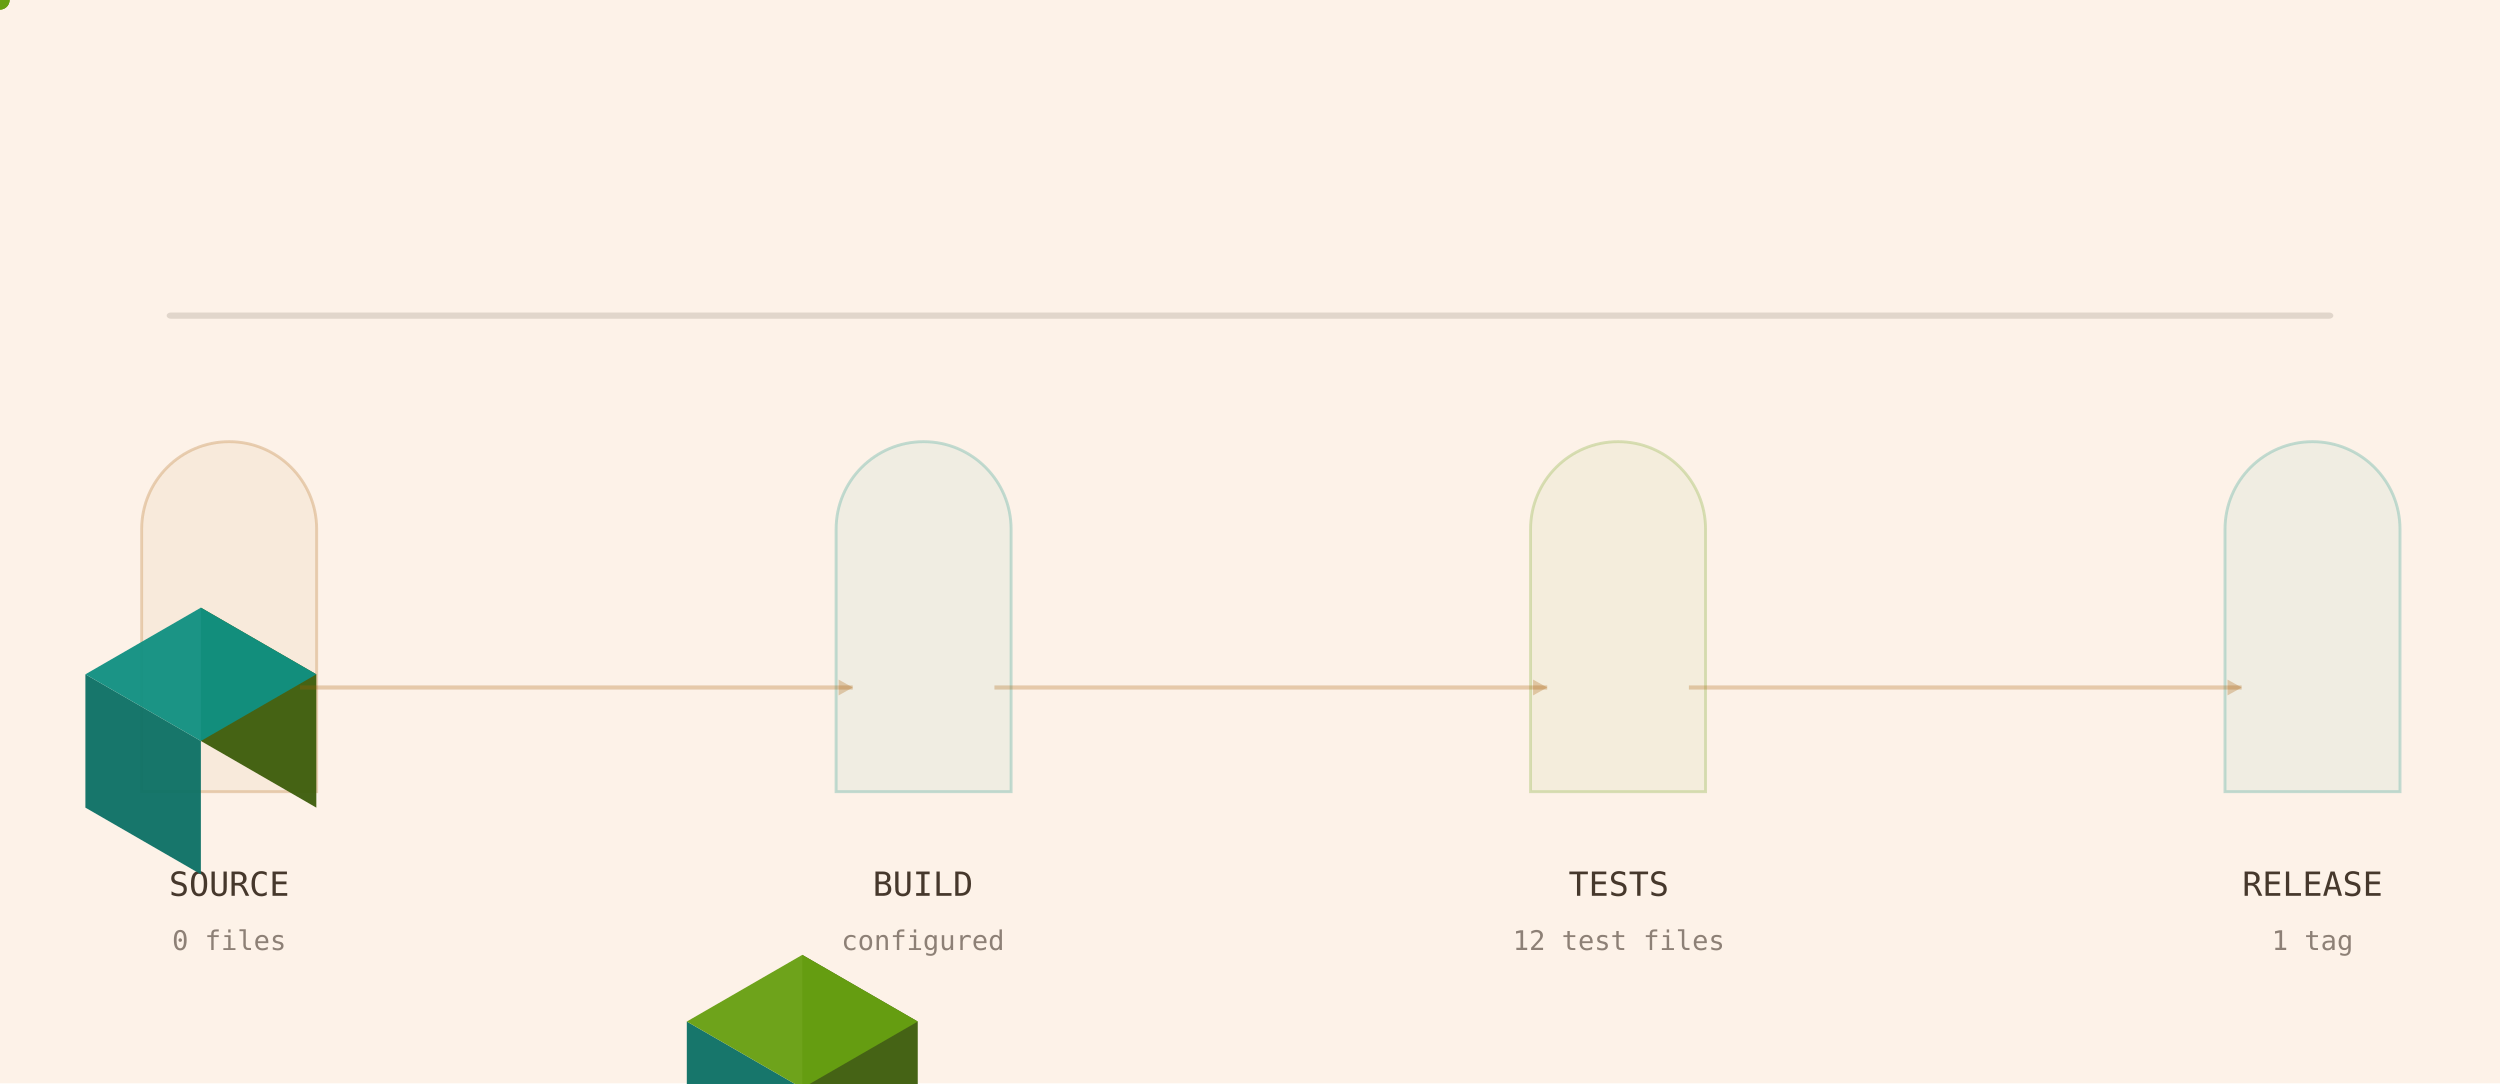
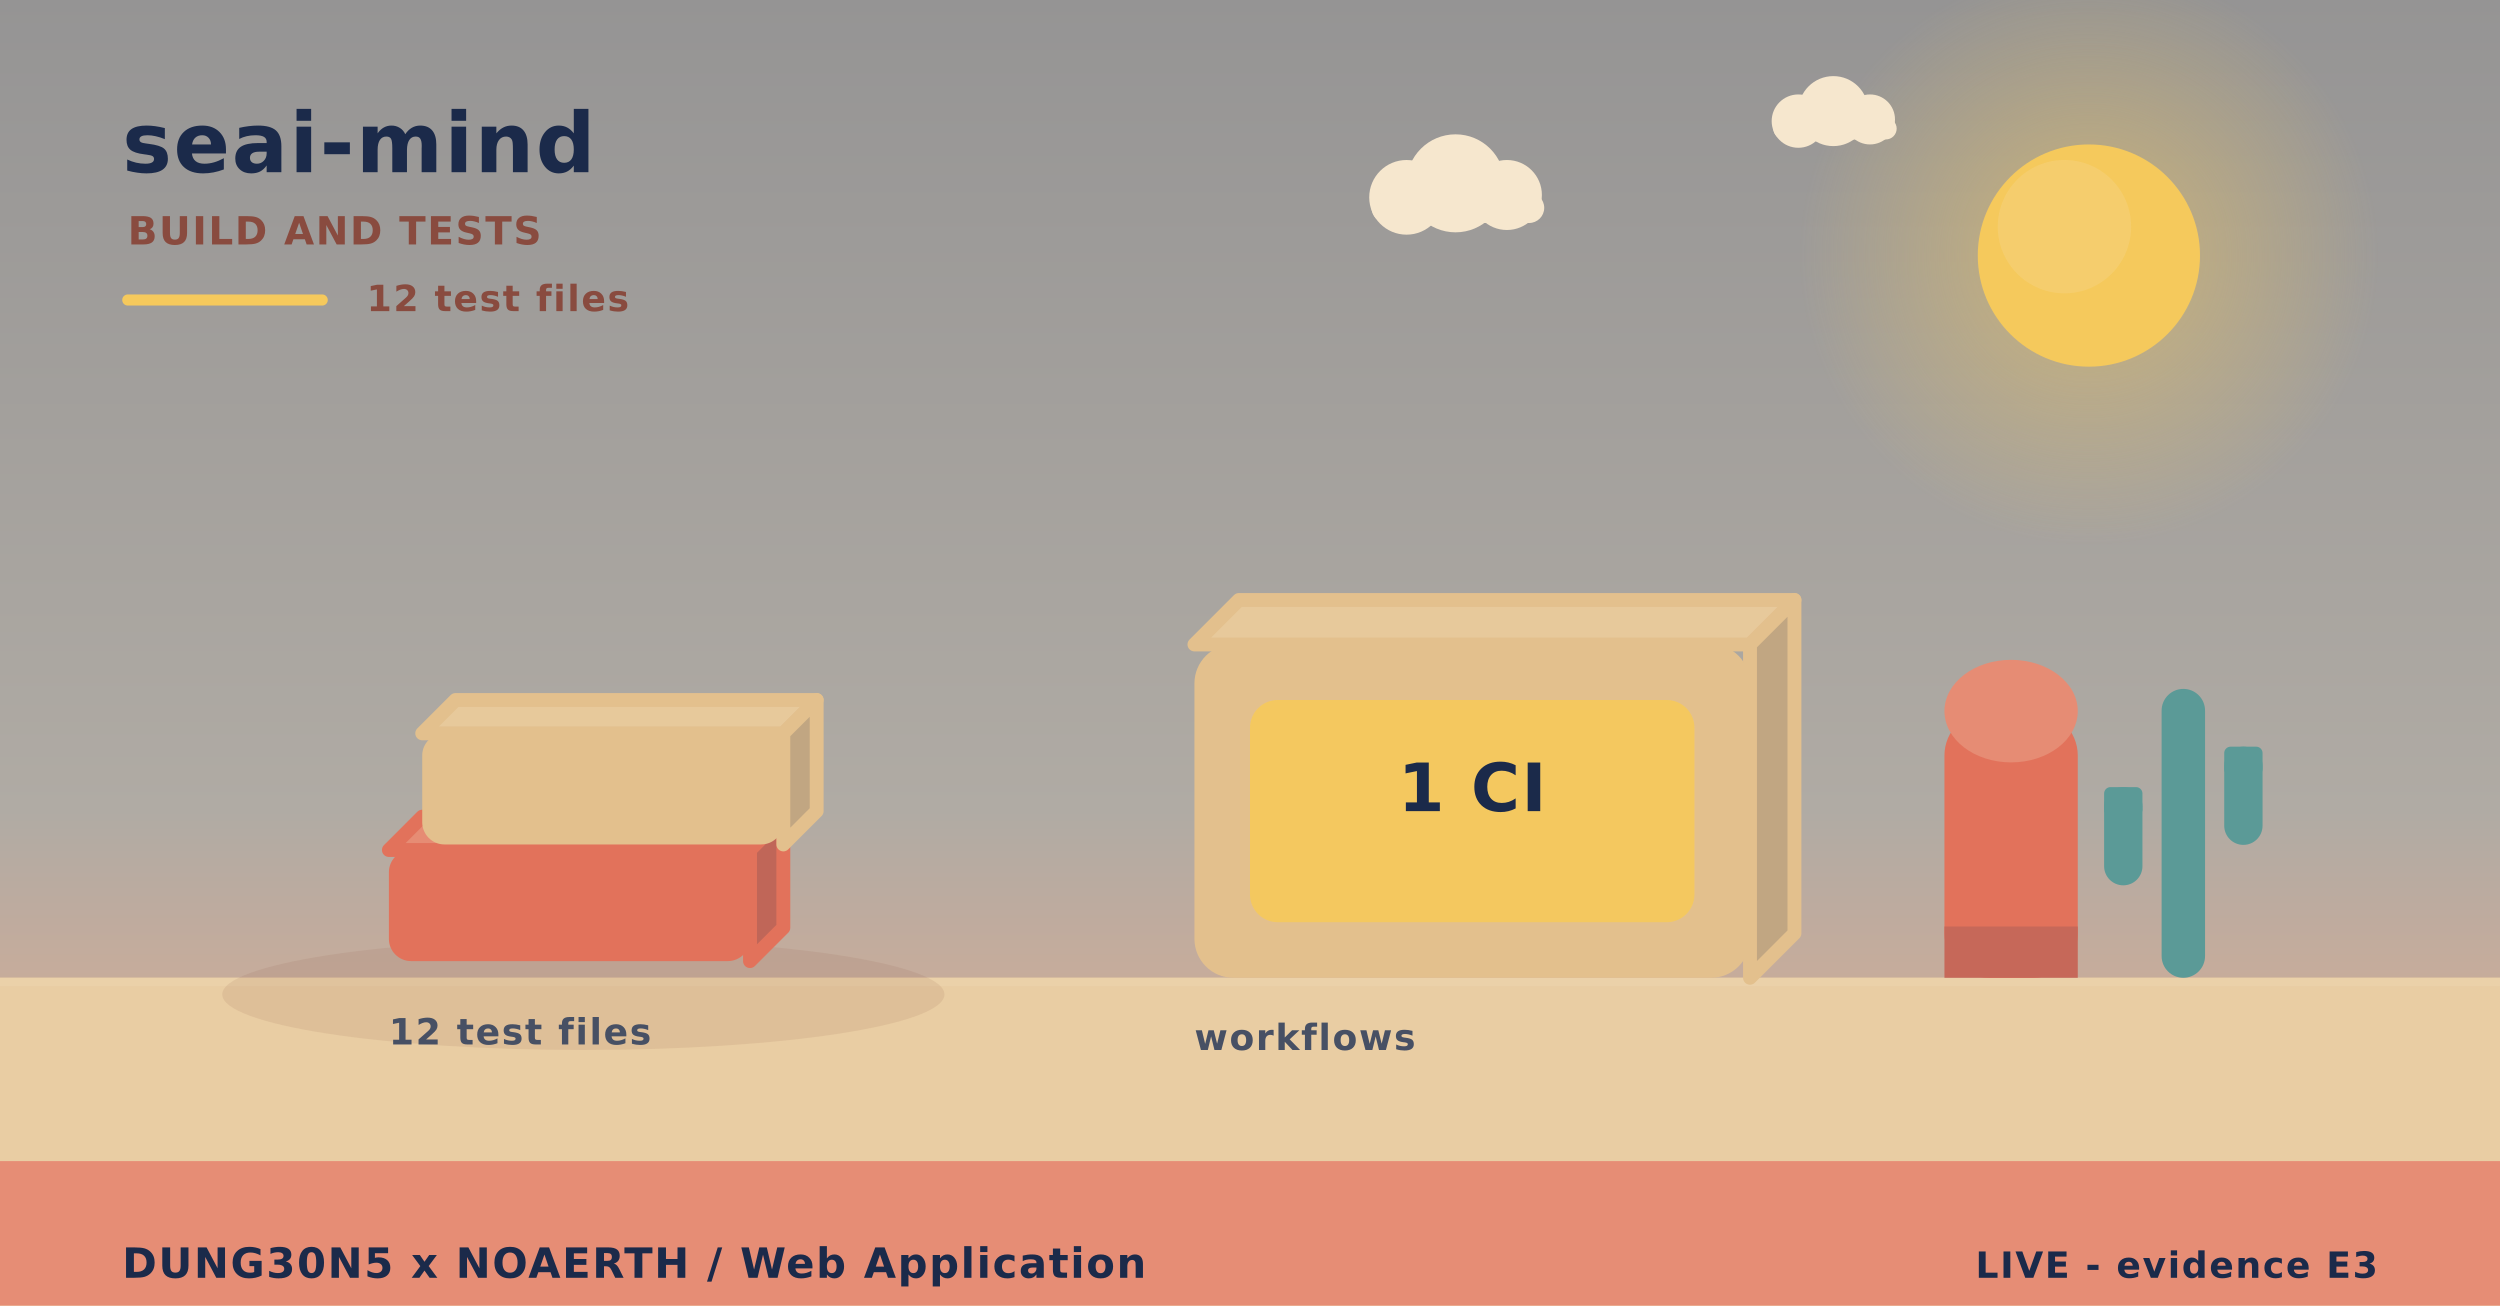
- <svg xmlns="http://www.w3.org/2000/svg" viewBox="0 0 1200 520" width="1200" height="520" role="img" aria-label="seai-mind build evidence">
-   <rect width="1200" height="520" fill="#fdf2e8" />
-   <defs>
-     <linearGradient id="gb" x1="0" y1="0" x2="1" y2="1">
-       <stop offset="0%" stop-color="#a95d05" />
-       <stop offset="100%" stop-color="#109081" />
-     </linearGradient>
-   </defs>
-   <rect x="80.00" y="150.00" width="1040.00" height="3.00" rx="2.00" fill="rgba(50,36,24,0.140)" opacity="1.00" />
-   <path d="M68.00,380.00 L68.00,254.00 A42.00,42.00 0 0 1 152.00,254.00 L152.00,380.00 Z" fill="rgba(169,93,5,0.100)" opacity="0.55" stroke="rgba(169,93,5,0.450)" stroke-width="1.4" />
-   <polygon points="-192.26,189.00 -136.83,221.00 -136.83,157.00 -192.26,125.00" fill="#3c5c0a" opacity="0.95" />
-   <polygon points="-247.68,221.00 -192.26,253.00 -192.26,189.00 -247.68,157.00" fill="#0c7065" opacity="0.95" />
-   <polygon points="-192.26,125.00 -136.83,157.00 -192.26,189.00 -247.68,157.00" fill="#a95d05" opacity="0.95" />
-   <text x="110" y="430" font-family="ui-monospace,Menlo,monospace" font-size="16" fill="rgba(50,36,24,0.900)" text-anchor="middle">SOURCE</text>
-   <text x="110" y="456" font-family="ui-monospace,Menlo,monospace" font-size="13" fill="rgba(50,36,24,0.550)" text-anchor="middle">0 files</text>
-   <path d="M401.33,380.00 L401.33,254.00 A42.00,42.00 0 0 1 485.33,254.00 L485.33,380.00 Z" fill="rgba(16,144,129,0.100)" opacity="0.55" stroke="rgba(16,144,129,0.450)" stroke-width="1.4" />
-   <polygon points="96.42,355.67 151.84,387.67 151.84,323.67 96.42,291.67" fill="#3c5c0a" opacity="0.95" />
-   <polygon points="40.99,387.67 96.42,419.67 96.42,355.67 40.99,323.67" fill="#0c7065" opacity="0.95" />
-   <polygon points="96.42,291.67 151.84,323.67 96.42,355.67 40.99,323.67" fill="#109081" opacity="0.95" />
-   <text x="443" y="430" font-family="ui-monospace,Menlo,monospace" font-size="16" fill="rgba(50,36,24,0.900)" text-anchor="middle">BUILD</text>
-   <text x="443" y="456" font-family="ui-monospace,Menlo,monospace" font-size="13" fill="rgba(50,36,24,0.550)" text-anchor="middle">configured</text>
-   <line x1="144.00" y1="330.00" x2="409.33" y2="330.00" stroke="rgba(169,93,5,0.500)" stroke-width="2.00" opacity="0.55" />
-   <polygon points="409.33,330.00 402.53,326.20 402.53,333.80" fill="rgba(169,93,5,0.500)" opacity="0.55" />
-   <g opacity="0.9">
-     <circle cx="0.00" cy="0.00" r="4.60" fill="#679f11" opacity="1.00" />
-     <animateTransform attributeName="transform" type="translate" values="144.00,330.00 409.33,330.00" dur="4.2s" begin="0.0s" repeatCount="indefinite" />
-     <animateTransform attributeName="transform" type="translate" values="409.33,330.00 144.00,330.00" dur="4.2s" begin="2.1s" repeatCount="indefinite" />
+ <svg xmlns="http://www.w3.org/2000/svg" width="900" height="470" viewBox="0 0 900 470" role="img" aria-label="seai-mind - how it is verified">
+   <linearGradient id="skyb" x1="0" y1="0" x2="0" y2="1">
+     <stop offset="0" stop-color="#959494" />
+     <stop offset="0.62" stop-color="#b0aba4" />
+     <stop offset="1" stop-color="#f3ad8a" />
+   </linearGradient>
+   <rect width="900" height="470" fill="url(#skyb)" />
+   <radialGradient id="sunb">
+     <stop offset="0.35" stop-color="#f5c95c" stop-opacity="0.34" />
+     <stop offset="1" stop-color="#f5c95c" stop-opacity="0" />
+   </radialGradient>
+   <circle cx="752" cy="92" r="104" fill="url(#sunb)" />
+   <circle cx="752" cy="92" r="40" fill="#f5c95c" />
+   <circle cx="743.2" cy="81.6" r="24" fill="#f5d27e" opacity="0.5" />
+   <g>
+     <circle cx="524" cy="66" r="17.64" fill="#f6e7ce" />
+     <circle cx="506.36" cy="71.04" r="13.44" fill="#f6e7ce" />
+     <circle cx="542.48" cy="70.2" r="12.6" fill="#f6e7ce" />
+     <rect x="493.76" y="69.36" width="62.16" height="10.92" rx="5.46" fill="#f6e7ce" />
+     <animateTransform attributeName="transform" type="translate" values="0 0;24 0;0 0" dur="36s" begin="0s" repeatCount="indefinite" />
  </g>
-   <path d="M734.67,380.00 L734.67,254.00 A42.00,42.00 0 0 1 818.67,254.00 L818.67,380.00 Z" fill="rgba(103,159,17,0.100)" opacity="0.55" stroke="rgba(103,159,17,0.450)" stroke-width="1.4" />
-   <polygon points="385.09,522.33 440.52,554.33 440.52,490.33 385.09,458.33" fill="#3c5c0a" opacity="0.95" />
-   <polygon points="329.67,554.33 385.09,586.33 385.09,522.33 329.67,490.33" fill="#0c7065" opacity="0.95" />
-   <polygon points="385.09,458.33 440.52,490.33 385.09,522.33 329.67,490.33" fill="#679f11" opacity="0.95" />
-   <text x="777" y="430" font-family="ui-monospace,Menlo,monospace" font-size="16" fill="rgba(50,36,24,0.900)" text-anchor="middle">TESTS</text>
-   <text x="777" y="456" font-family="ui-monospace,Menlo,monospace" font-size="13" fill="rgba(50,36,24,0.550)" text-anchor="middle">12 test files</text>
-   <line x1="477.33" y1="330.00" x2="742.67" y2="330.00" stroke="rgba(169,93,5,0.500)" stroke-width="2.00" opacity="0.55" />
-   <polygon points="742.67,330.00 735.87,326.20 735.87,333.80" fill="rgba(169,93,5,0.500)" opacity="0.55" />
-   <g opacity="0.9">
-     <circle cx="0.00" cy="0.00" r="4.60" fill="#679f11" opacity="1.00" />
-     <animateTransform attributeName="transform" type="translate" values="477.33,330.00 742.67,330.00" dur="4.2s" begin="0.4s" repeatCount="indefinite" />
-     <animateTransform attributeName="transform" type="translate" values="742.67,330.00 477.33,330.00" dur="4.2s" begin="2.5s" repeatCount="indefinite" />
+   <g>
+     <circle cx="660" cy="40" r="12.6" fill="#f6e7ce" />
+     <circle cx="647.4" cy="43.6" r="9.6" fill="#f6e7ce" />
+     <circle cx="673.2" cy="43" r="9" fill="#f6e7ce" />
+     <rect x="638.4" y="42.4" width="44.4" height="7.8" rx="3.9" fill="#f6e7ce" />
+     <animateTransform attributeName="transform" type="translate" values="0 0;-18 0;0 0" dur="46s" begin="3s" repeatCount="indefinite" />
  </g>
-   <path d="M1068.00,380.00 L1068.00,254.00 A42.00,42.00 0 0 1 1152.00,254.00 L1152.00,380.00 Z" fill="rgba(16,144,129,0.100)" opacity="0.55" stroke="rgba(16,144,129,0.450)" stroke-width="1.4" />
-   <polygon points="673.77,689.00 729.19,721.00 729.19,657.00 673.77,625.00" fill="#3c5c0a" opacity="0.95" />
-   <polygon points="618.34,721.00 673.77,753.00 673.77,689.00 618.34,657.00" fill="#0c7065" opacity="0.95" />
-   <polygon points="673.77,625.00 729.19,657.00 673.77,689.00 618.34,657.00" fill="#109081" opacity="0.95" />
-   <text x="1110" y="430" font-family="ui-monospace,Menlo,monospace" font-size="16" fill="rgba(50,36,24,0.900)" text-anchor="middle">RELEASE</text>
-   <text x="1110" y="456" font-family="ui-monospace,Menlo,monospace" font-size="13" fill="rgba(50,36,24,0.550)" text-anchor="middle">1 tag</text>
-   <line x1="810.67" y1="330.00" x2="1076.00" y2="330.00" stroke="rgba(169,93,5,0.500)" stroke-width="2.00" opacity="0.55" />
-   <polygon points="1076.00,330.00 1069.20,326.20 1069.20,333.80" fill="rgba(169,93,5,0.500)" opacity="0.55" />
-   <g opacity="0.9">
-     <circle cx="0.00" cy="0.00" r="4.60" fill="#679f11" opacity="1.00" />
-     <animateTransform attributeName="transform" type="translate" values="810.67,330.00 1076.00,330.00" dur="4.2s" begin="0.8s" repeatCount="indefinite" />
-     <animateTransform attributeName="transform" type="translate" values="1076.00,330.00 810.67,330.00" dur="4.2s" begin="2.9s" repeatCount="indefinite" />
+   <rect x="0" y="352" width="900" height="118" fill="#e9cda3" />
+   <rect x="0" y="352" width="900" height="3" fill="#ebd1a9" />
+   <text x="44" y="62" font-family="Verdana,DejaVu Sans,sans-serif" font-size="30" font-weight="700" letter-spacing="0.6" fill="#1b2a4a" text-anchor="start">seai-mind</text>
+   <text x="46" y="88" font-family="Verdana,DejaVu Sans,sans-serif" font-size="14" font-weight="700" letter-spacing="0.6" fill="#894b3f" text-anchor="start">BUILD AND TESTS</text>
+   <rect x="44" y="106" width="74" height="4" rx="2" fill="#f5c95c" />
+   <text x="132" y="112" font-family="Verdana,DejaVu Sans,sans-serif" font-size="13" font-weight="700" letter-spacing="0.6" fill="#894b3f" text-anchor="start">12 test files</text>
+   <ellipse cx="210" cy="358" rx="130" ry="20" fill="rgba(138,90,68,0.11)" />
+   <g>
+     <path d="M140,306 L270,306 L282,294 L152,294 Z" fill="#e68c74" stroke="#e2725b" stroke-width="5" stroke-linejoin="round" />
+     <path d="M270,306 L282,294 L282,334 L270,346 Z" fill="#c06658" stroke="#e2725b" stroke-width="5" stroke-linejoin="round" />
+     <rect x="140" y="306" width="130" height="40" rx="8" fill="#e2725b" />
+     <animateTransform attributeName="transform" type="translate" values="0 10;0 0" dur="0.8s" begin="0.5s" fill="freeze" />
  </g>
+   <g>
+     <path d="M152,264 L282,264 L294,252 L164,252 Z" fill="#e7c99b" stroke="#e3c08d" stroke-width="5" stroke-linejoin="round" />
+     <path d="M282,264 L294,252 L294,292 L282,304 Z" fill="#c1a682" stroke="#e3c08d" stroke-width="5" stroke-linejoin="round" />
+     <rect x="152" y="264" width="130" height="40" rx="8" fill="#e3c08d" />
+     <animateTransform attributeName="transform" type="translate" values="0 10;0 0" dur="0.8s" begin="0.34s" fill="freeze" />
+   </g>
+   <text x="140" y="376" font-family="Verdana,DejaVu Sans,sans-serif" font-size="13" font-weight="700" letter-spacing="0.6" fill="#475064" text-anchor="start">12 test files</text>
+   <path d="M430,232 L630,232 L646,216 L446,216 Z" fill="#e7c99b" stroke="#e3c08d" stroke-width="5" stroke-linejoin="round" />
+   <path d="M630,232 L646,216 L646,336 L630,352 Z" fill="#c1a682" stroke="#e3c08d" stroke-width="5" stroke-linejoin="round" />
+   <rect x="430" y="232" width="200" height="120" rx="14" fill="#e3c08d" />
+   <rect x="450" y="252" width="160" height="80" rx="10" fill="#f5c95c" opacity="0.94" />
+   <text x="530" y="292" font-family="Verdana,DejaVu Sans,sans-serif" font-size="24" font-weight="700" letter-spacing="0.6" fill="#1b2a4a" text-anchor="middle">1 CI</text>
+   <g>
+     <text x="430" y="378" font-family="Verdana,DejaVu Sans,sans-serif" font-size="13" font-weight="700" letter-spacing="0.6" fill="#475064" text-anchor="start">workflows</text>
+     <animate attributeName="opacity" values="0.55;1;0.55" dur="4.6s" begin="0s" repeatCount="indefinite" />
+   </g>
+   <rect x="700" y="256" width="48" height="96" rx="16" fill="#e2725b" />
+   <ellipse cx="724" cy="256" rx="24" ry="18.46" fill="#e68c74" />
+   <rect x="700" y="333.54" width="48" height="18.46" fill="#c66859" />
+   <rect x="778.18" y="248" width="15.64" height="104" rx="7.82" fill="#5b9a97" />
+   <rect x="757.48" y="283.36" width="13.8" height="35.36" rx="6.9" fill="#5b9a97" />
+   <rect x="757.48" y="283.36" width="13.8" height="10.4" rx="2.3" fill="#5b9a97" />
+   <rect x="800.72" y="268.8" width="13.8" height="35.36" rx="6.9" fill="#5b9a97" />
+   <rect x="800.72" y="268.8" width="13.8" height="10.4" rx="2.3" fill="#5b9a97" />
+   <rect x="0" y="418" width="900" height="52" rx="0" fill="#e68972" opacity="0.94" />
+   <text x="44" y="460" font-family="Verdana,DejaVu Sans,sans-serif" font-size="15" font-weight="700" letter-spacing="0.6" fill="#1b2a4a" text-anchor="start">DUNG30N5 x NOAERTH  /  Web Application</text>
+   <text x="856" y="460" font-family="Verdana,DejaVu Sans,sans-serif" font-size="13" font-weight="700" letter-spacing="0.6" fill="#1b2a4a" text-anchor="end">LIVE  -  evidence E3</text>
</svg>
